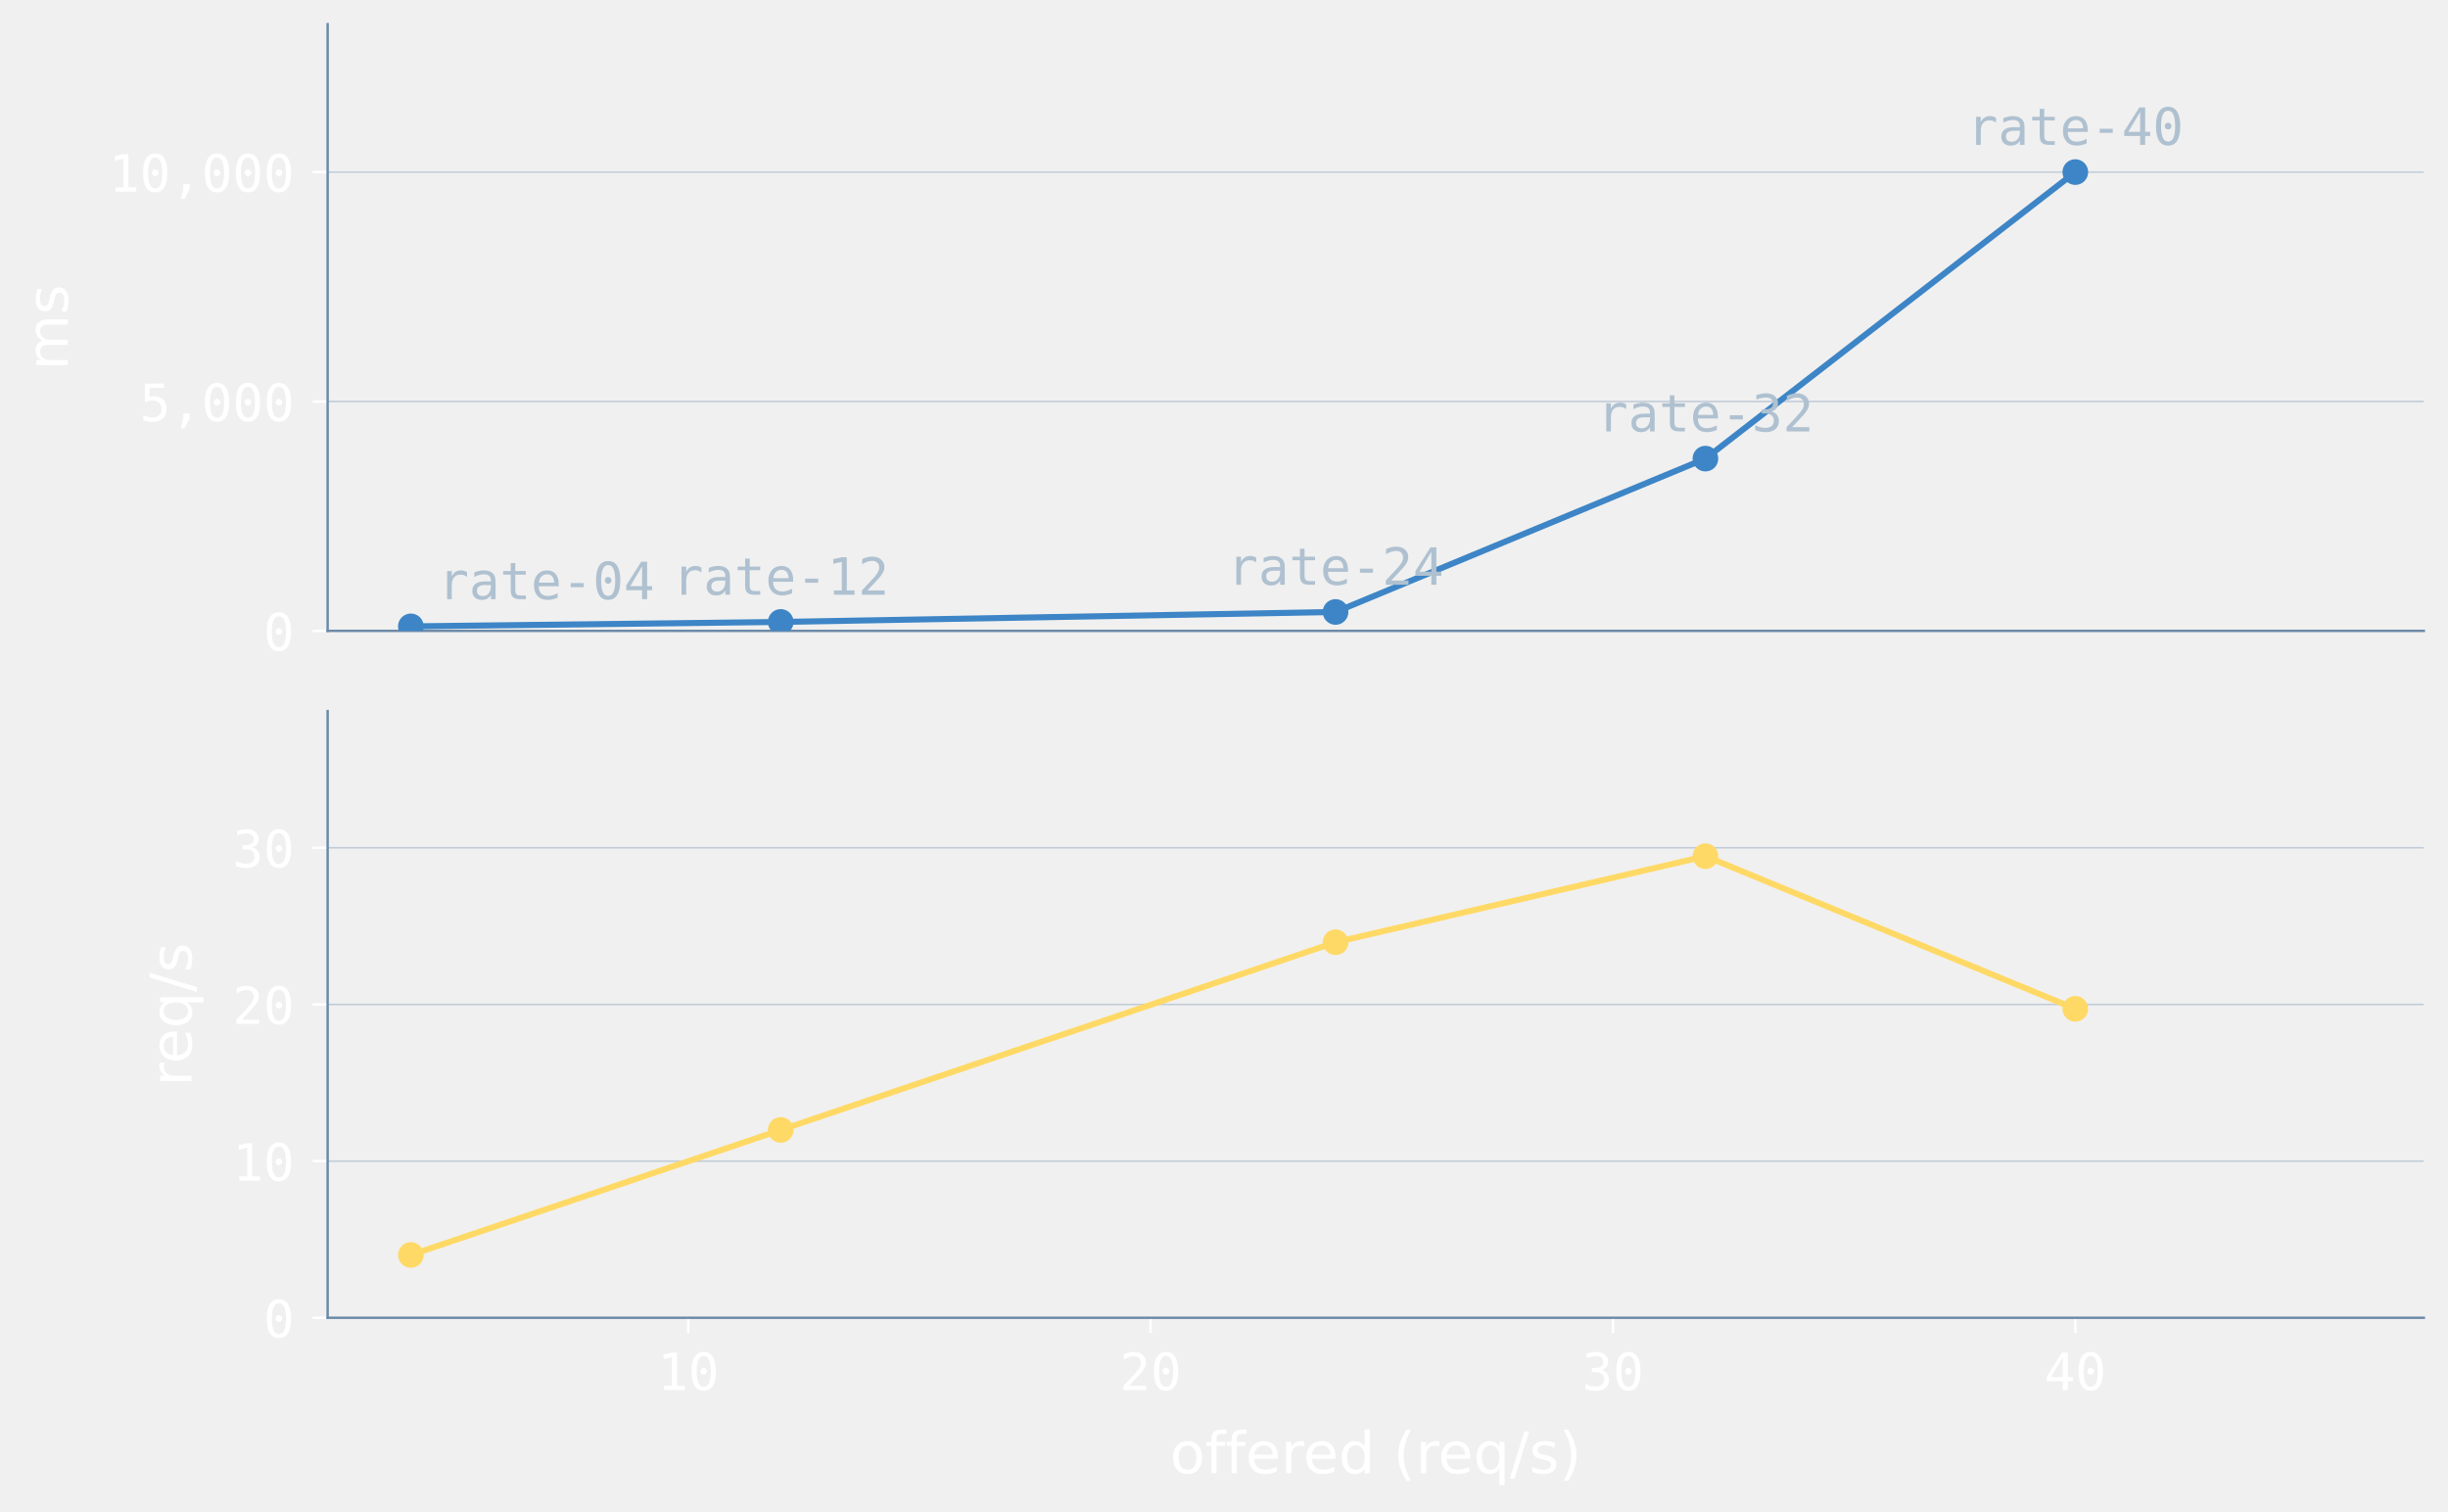
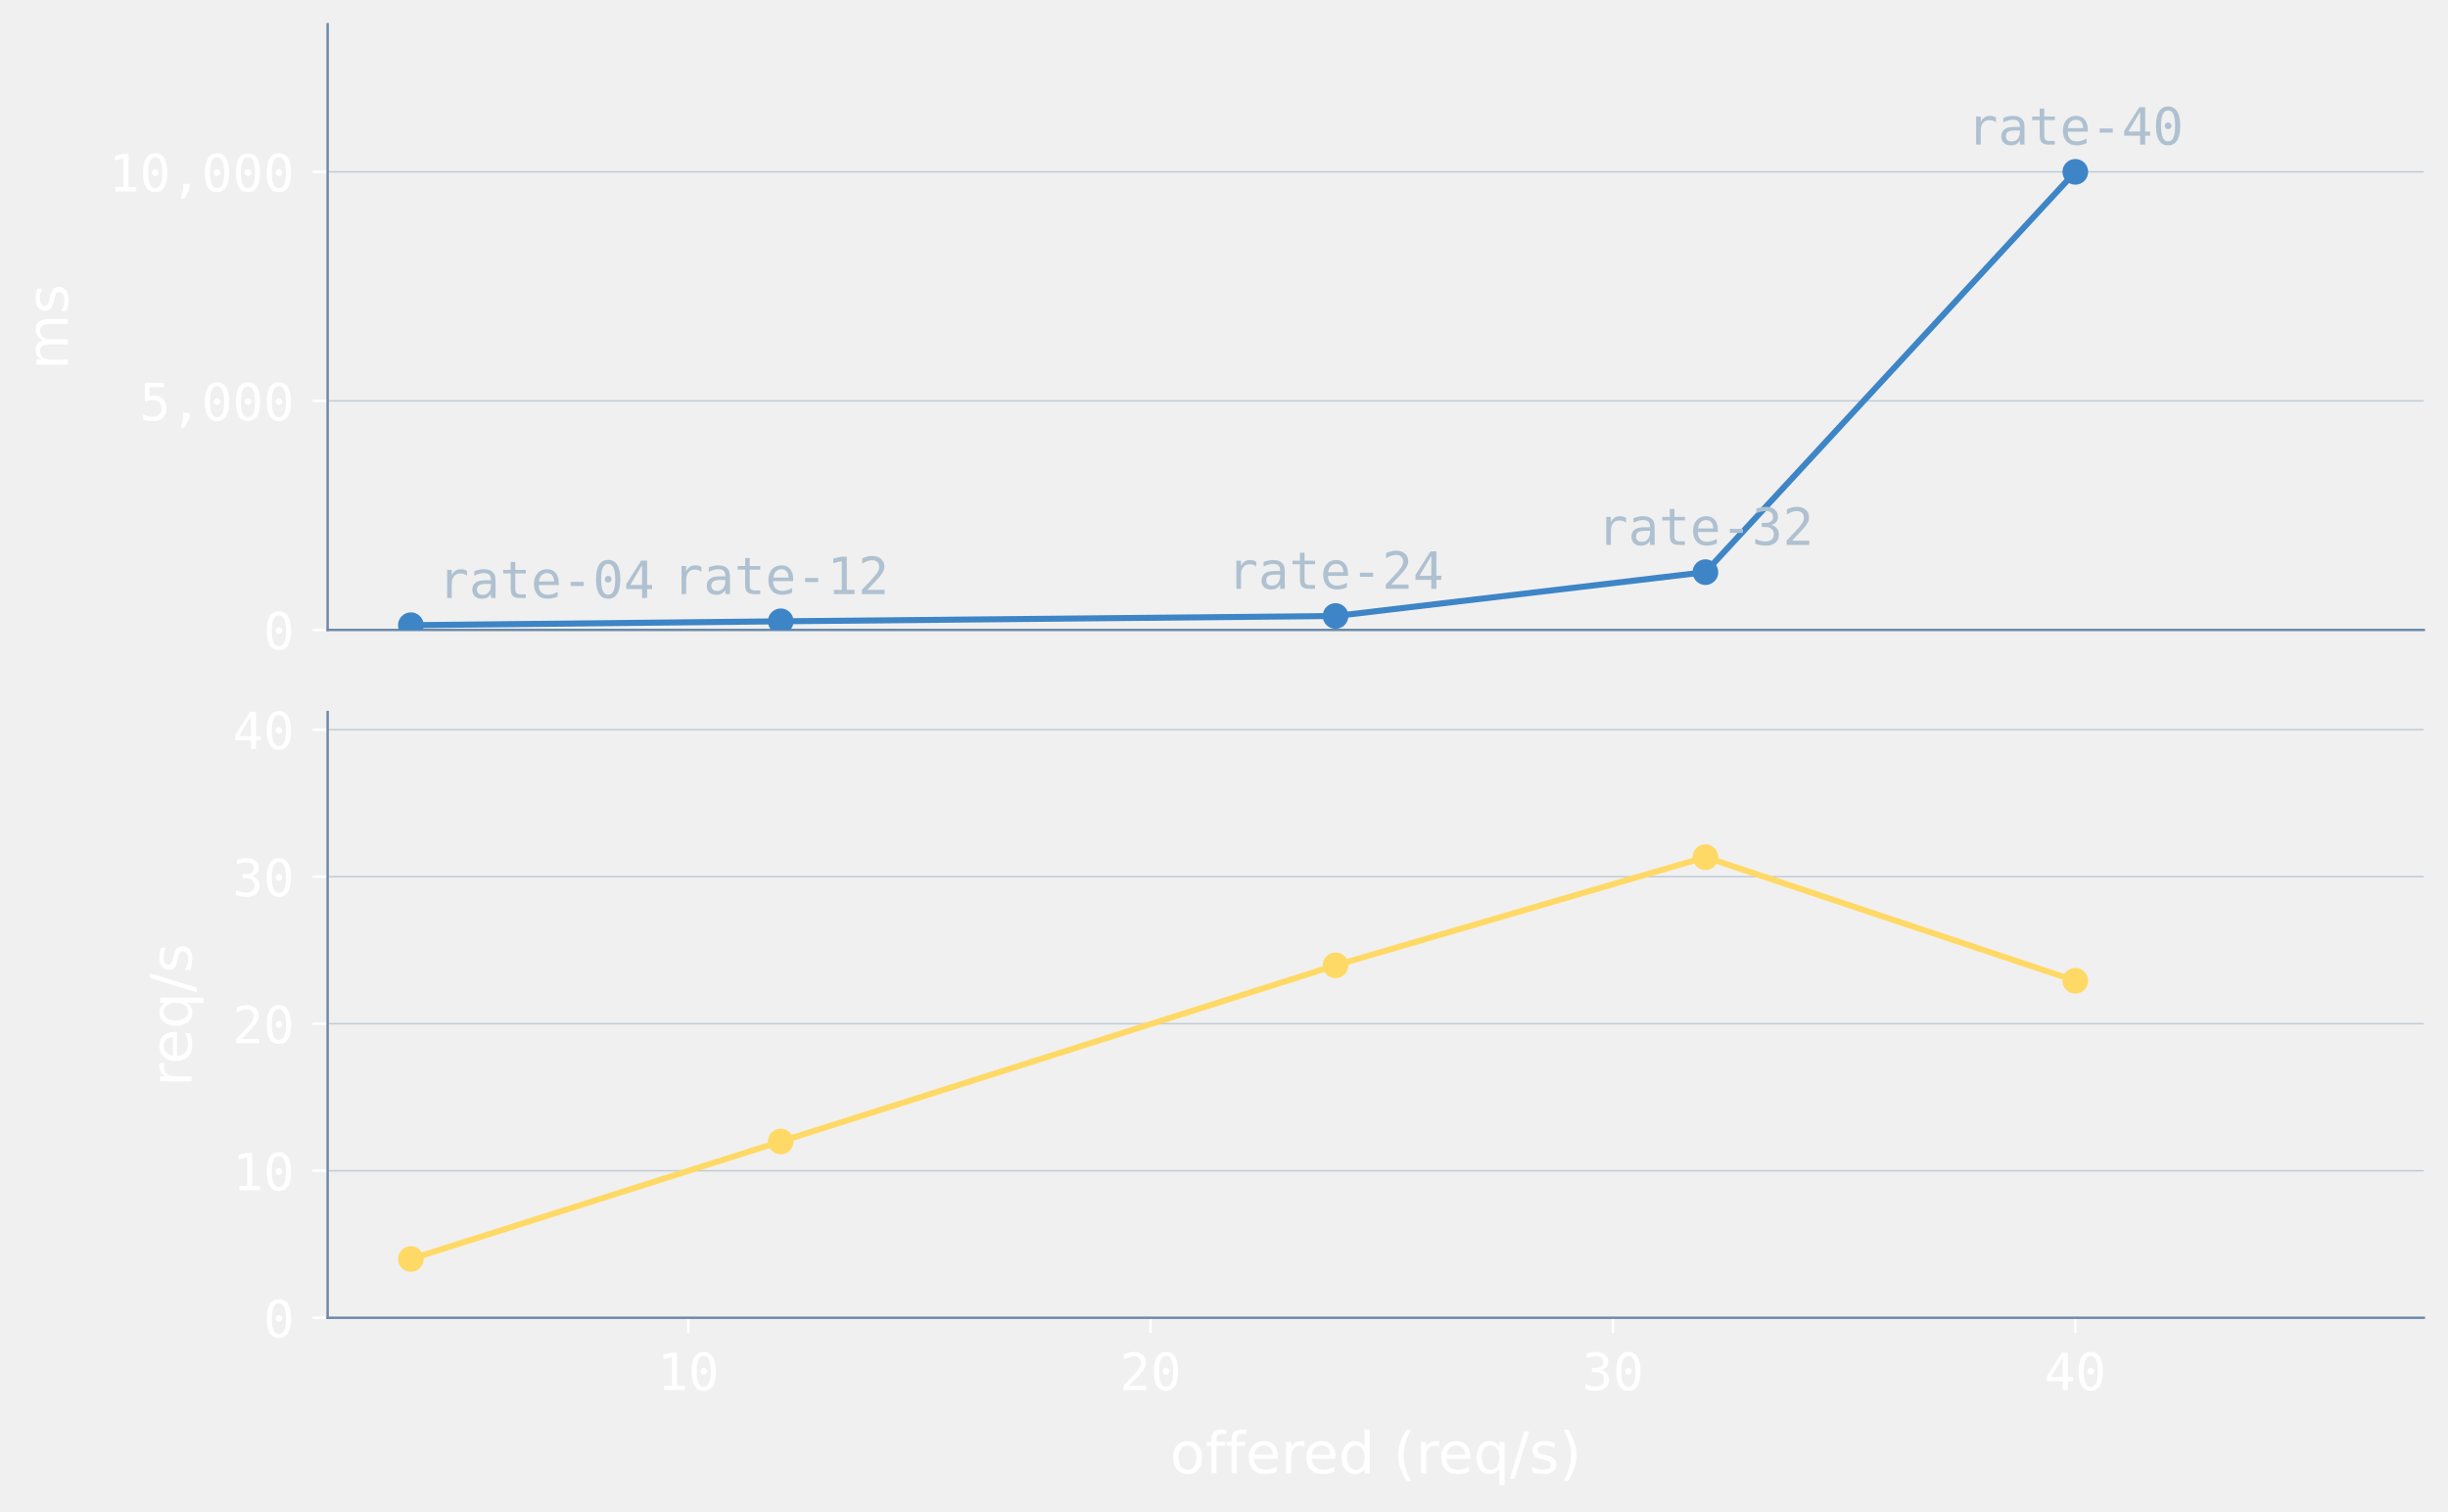
<svg xmlns="http://www.w3.org/2000/svg" xmlns:xlink="http://www.w3.org/1999/xlink" width="1620pt" height="1000pt" viewBox="0 0 1620 1000" version="1.1">
  <defs>
    <style type="text/css">*{stroke-linejoin: round; stroke-linecap: butt}</style>
  </defs>
  <g id="figure_1">
    <g id="patch_1">
      <path d="M 0 1000  L 1620 1000  L 1620 0  L 0 0  L 0 1000  z " style="fill: none" />
    </g>
    <g id="axes_1">
      <g id="patch_2">
-         <path d="M 216.814 417.457  L 1604 417.457  L 1604 16  L 216.814 16  L 216.814 417.457  z " style="fill: none" />
+         <path d="M 216.814 416.824  L 1604 416.824  L 1604 16  L 216.814 16  L 216.814 416.824  z " style="fill: none" />
      </g>
      <g id="matplotlib.axis_1">
        <g id="xtick_1">
          <g id="line2d_1" />
        </g>
        <g id="xtick_2">
          <g id="line2d_2" />
        </g>
        <g id="xtick_3">
          <g id="line2d_3" />
        </g>
        <g id="xtick_4">
          <g id="line2d_4" />
        </g>
      </g>
      <g id="matplotlib.axis_2">
        <g id="ytick_1">
          <g id="line2d_5">
-             <path d="M 216.814 417.457  L 1604 417.457  " clip-path="url(#p49d5f08dd9)" style="fill: none; stroke: #6c8aa8; stroke-opacity: 0.35; stroke-linecap: square" />
+             <path d="M 216.814 416.824  L 1604 416.824  " clip-path="url(#p59d361c05e)" style="fill: none; stroke: #6c8aa8; stroke-opacity: 0.35; stroke-linecap: square" />
          </g>
          <g id="line2d_6">
            <defs>
              <path id="m7a5e694007" d="M 0 0  L -10 0  " style="stroke: #ffffff; stroke-width: 1.6" />
            </defs>
            <g>
-               <use xlink:href="#m7a5e694007" x="216.814" y="417.457" style="fill: #ffffff; stroke: #ffffff; stroke-width: 1.6" />
+               <use xlink:href="#m7a5e694007" x="216.814" y="416.824" style="fill: #ffffff; stroke: #ffffff; stroke-width: 1.6" />
            </g>
          </g>
          <g id="text_1">
-             <text style="font-size: 34px; font-family: 'IBM Plex Mono', 'DejaVu Sans Mono', 'Bitstream Vera Sans Mono', 'Computer Modern Typewriter', 'Andale Mono', 'Nimbus Mono L', 'Courier New', 'Courier', 'Fixed', 'Terminal', monospace; text-anchor: end; fill: #ffffff" x="194.814" y="430.373" transform="rotate(-0 194.8144 430.3725)">0</text>
+             <text style="font-size: 34px; font-family: 'IBM Plex Mono', 'DejaVu Sans Mono', 'Bitstream Vera Sans Mono', 'Computer Modern Typewriter', 'Andale Mono', 'Nimbus Mono L', 'Courier New', 'Courier', 'Fixed', 'Terminal', monospace; text-anchor: end; fill: #ffffff" x="194.814" y="429.74" transform="rotate(-0 194.8144 429.7404)">0</text>
          </g>
        </g>
        <g id="ytick_2">
          <g id="line2d_7">
-             <path d="M 216.814 265.679  L 1604 265.679  " clip-path="url(#p49d5f08dd9)" style="fill: none; stroke: #6c8aa8; stroke-opacity: 0.35; stroke-linecap: square" />
+             <path d="M 216.814 265.282  L 1604 265.282  " clip-path="url(#p59d361c05e)" style="fill: none; stroke: #6c8aa8; stroke-opacity: 0.35; stroke-linecap: square" />
          </g>
          <g id="line2d_8">
            <g>
-               <use xlink:href="#m7a5e694007" x="216.814" y="265.679" style="fill: #ffffff; stroke: #ffffff; stroke-width: 1.6" />
+               <use xlink:href="#m7a5e694007" x="216.814" y="265.282" style="fill: #ffffff; stroke: #ffffff; stroke-width: 1.6" />
            </g>
          </g>
          <g id="text_2">
-             <text style="font-size: 34px; font-family: 'IBM Plex Mono', 'DejaVu Sans Mono', 'Bitstream Vera Sans Mono', 'Computer Modern Typewriter', 'Andale Mono', 'Nimbus Mono L', 'Courier New', 'Courier', 'Fixed', 'Terminal', monospace; text-anchor: end; fill: #ffffff" x="194.814" y="278.595" transform="rotate(-0 194.8144 278.5948)">5,000</text>
+             <text style="font-size: 34px; font-family: 'IBM Plex Mono', 'DejaVu Sans Mono', 'Bitstream Vera Sans Mono', 'Computer Modern Typewriter', 'Andale Mono', 'Nimbus Mono L', 'Courier New', 'Courier', 'Fixed', 'Terminal', monospace; text-anchor: end; fill: #ffffff" x="194.814" y="278.198" transform="rotate(-0 194.8144 278.1981)">5,000</text>
          </g>
        </g>
        <g id="ytick_3">
          <g id="line2d_9">
-             <path d="M 216.814 113.901  L 1604 113.901  " clip-path="url(#p49d5f08dd9)" style="fill: none; stroke: #6c8aa8; stroke-opacity: 0.35; stroke-linecap: square" />
+             <path d="M 216.814 113.74  L 1604 113.74  " clip-path="url(#p59d361c05e)" style="fill: none; stroke: #6c8aa8; stroke-opacity: 0.35; stroke-linecap: square" />
          </g>
          <g id="line2d_10">
            <g>
-               <use xlink:href="#m7a5e694007" x="216.814" y="113.901" style="fill: #ffffff; stroke: #ffffff; stroke-width: 1.6" />
+               <use xlink:href="#m7a5e694007" x="216.814" y="113.74" style="fill: #ffffff; stroke: #ffffff; stroke-width: 1.6" />
            </g>
          </g>
          <g id="text_3">
-             <text style="font-size: 34px; font-family: 'IBM Plex Mono', 'DejaVu Sans Mono', 'Bitstream Vera Sans Mono', 'Computer Modern Typewriter', 'Andale Mono', 'Nimbus Mono L', 'Courier New', 'Courier', 'Fixed', 'Terminal', monospace; text-anchor: end; fill: #ffffff" x="194.814" y="126.817" transform="rotate(-0 194.8144 126.8172)">10,000</text>
+             <text style="font-size: 34px; font-family: 'IBM Plex Mono', 'DejaVu Sans Mono', 'Bitstream Vera Sans Mono', 'Computer Modern Typewriter', 'Andale Mono', 'Nimbus Mono L', 'Courier New', 'Courier', 'Fixed', 'Terminal', monospace; text-anchor: end; fill: #ffffff" x="194.814" y="126.656" transform="rotate(-0 194.8144 126.6558)">10,000</text>
          </g>
        </g>
        <g id="text_4">
-           <text style="font-size: 38px; font-family: 'Poppins', sans-serif, 'DejaVu Sans'; text-anchor: middle; fill: #ffffff" x="44.871" y="216.728" transform="rotate(-90 44.87109 216.7283)">ms</text>
+           <text style="font-size: 38px; font-family: 'Poppins', sans-serif, 'DejaVu Sans'; text-anchor: middle; fill: #ffffff" x="44.871" y="216.412" transform="rotate(-90 44.87109 216.4122)">ms</text>
        </g>
      </g>
      <g id="patch_3">
-         <path d="M 216.814 417.457  L 216.814 16  " style="fill: none; stroke: #6c8aa8; stroke-width: 1.6; stroke-linejoin: miter; stroke-linecap: square" />
+         <path d="M 216.814 416.824  L 216.814 16  " style="fill: none; stroke: #6c8aa8; stroke-width: 1.6; stroke-linejoin: miter; stroke-linecap: square" />
      </g>
      <g id="patch_4">
-         <path d="M 216.814 417.457  L 1604 417.457  " style="fill: none; stroke: #6c8aa8; stroke-width: 1.6; stroke-linejoin: miter; stroke-linecap: square" />
+         <path d="M 216.814 416.824  L 1604 416.824  " style="fill: none; stroke: #6c8aa8; stroke-width: 1.6; stroke-linejoin: miter; stroke-linecap: square" />
      </g>
      <g id="line2d_11">
-         <path d="M 271.888 414.482  L 516.66 411.537  L 883.818 404.95  L 1128.59 303.471  L 1373.362 113.871  " clip-path="url(#p49d5f08dd9)" style="fill: none; stroke: #3d85c6; stroke-width: 4; stroke-linecap: square" />
+         <path d="M 271.888 413.703  L 516.66 411.126  L 883.818 407.611  L 1128.59 378.605  L 1373.362 113.709  " clip-path="url(#p59d361c05e)" style="fill: none; stroke: #3d85c6; stroke-width: 4; stroke-linecap: square" />
        <defs>
          <path id="ma0158c9866" d="M 0 8  C 2.122 8 4.157 7.157 5.657 5.657  C 7.157 4.157 8 2.122 8 0  C 8 -2.122 7.157 -4.157 5.657 -5.657  C 4.157 -7.157 2.122 -8 0 -8  C -2.122 -8 -4.157 -7.157 -5.657 -5.657  C -7.157 -4.157 -8 -2.122 -8 0  C -8 2.122 -7.157 4.157 -5.657 5.657  C -4.157 7.157 -2.122 8 0 8  z " style="stroke: #3d85c6" />
        </defs>
-         <g clip-path="url(#p49d5f08dd9)">
-           <use xlink:href="#ma0158c9866" x="271.888" y="414.482" style="fill: #3d85c6; stroke: #3d85c6" />
-           <use xlink:href="#ma0158c9866" x="516.66" y="411.537" style="fill: #3d85c6; stroke: #3d85c6" />
-           <use xlink:href="#ma0158c9866" x="883.818" y="404.95" style="fill: #3d85c6; stroke: #3d85c6" />
-           <use xlink:href="#ma0158c9866" x="1128.59" y="303.471" style="fill: #3d85c6; stroke: #3d85c6" />
-           <use xlink:href="#ma0158c9866" x="1373.362" y="113.871" style="fill: #3d85c6; stroke: #3d85c6" />
+         <g clip-path="url(#p59d361c05e)">
+           <use xlink:href="#ma0158c9866" x="271.888" y="413.703" style="fill: #3d85c6; stroke: #3d85c6" />
+           <use xlink:href="#ma0158c9866" x="516.66" y="411.126" style="fill: #3d85c6; stroke: #3d85c6" />
+           <use xlink:href="#ma0158c9866" x="883.818" y="407.611" style="fill: #3d85c6; stroke: #3d85c6" />
+           <use xlink:href="#ma0158c9866" x="1128.59" y="378.605" style="fill: #3d85c6; stroke: #3d85c6" />
+           <use xlink:href="#ma0158c9866" x="1373.362" y="113.709" style="fill: #3d85c6; stroke: #3d85c6" />
        </g>
      </g>
      <g id="text_5">
-         <text style="font-size: 34px; font-family: 'IBM Plex Mono', 'DejaVu Sans Mono', 'Bitstream Vera Sans Mono', 'Computer Modern Typewriter', 'Andale Mono', 'Nimbus Mono L', 'Courier New', 'Courier', 'Fixed', 'Terminal', monospace; text-anchor: start; fill: #afc1d0" x="289.888" y="396.482" transform="rotate(-0 289.8881 396.4817)">rate-04</text>
+         <text style="font-size: 34px; font-family: 'IBM Plex Mono', 'DejaVu Sans Mono', 'Bitstream Vera Sans Mono', 'Computer Modern Typewriter', 'Andale Mono', 'Nimbus Mono L', 'Courier New', 'Courier', 'Fixed', 'Terminal', monospace; text-anchor: start; fill: #afc1d0" x="289.888" y="395.703" transform="rotate(-0 289.8881 395.7026)">rate-04</text>
      </g>
      <g id="text_6">
-         <text style="font-size: 34px; font-family: 'IBM Plex Mono', 'DejaVu Sans Mono', 'Bitstream Vera Sans Mono', 'Computer Modern Typewriter', 'Andale Mono', 'Nimbus Mono L', 'Courier New', 'Courier', 'Fixed', 'Terminal', monospace; text-anchor: middle; fill: #afc1d0" x="516.66" y="393.537" transform="rotate(-0 516.6601 393.5372)">rate-12</text>
+         <text style="font-size: 34px; font-family: 'IBM Plex Mono', 'DejaVu Sans Mono', 'Bitstream Vera Sans Mono', 'Computer Modern Typewriter', 'Andale Mono', 'Nimbus Mono L', 'Courier New', 'Courier', 'Fixed', 'Terminal', monospace; text-anchor: middle; fill: #afc1d0" x="516.66" y="393.126" transform="rotate(-0 516.6601 393.1264)">rate-12</text>
      </g>
      <g id="text_7">
-         <text style="font-size: 34px; font-family: 'IBM Plex Mono', 'DejaVu Sans Mono', 'Bitstream Vera Sans Mono', 'Computer Modern Typewriter', 'Andale Mono', 'Nimbus Mono L', 'Courier New', 'Courier', 'Fixed', 'Terminal', monospace; text-anchor: middle; fill: #afc1d0" x="883.818" y="386.95" transform="rotate(-0 883.8182 386.95)">rate-24</text>
+         <text style="font-size: 34px; font-family: 'IBM Plex Mono', 'DejaVu Sans Mono', 'Bitstream Vera Sans Mono', 'Computer Modern Typewriter', 'Andale Mono', 'Nimbus Mono L', 'Courier New', 'Courier', 'Fixed', 'Terminal', monospace; text-anchor: middle; fill: #afc1d0" x="883.818" y="389.611" transform="rotate(-0 883.8182 389.6106)">rate-24</text>
      </g>
      <g id="text_8">
-         <text style="font-size: 34px; font-family: 'IBM Plex Mono', 'DejaVu Sans Mono', 'Bitstream Vera Sans Mono', 'Computer Modern Typewriter', 'Andale Mono', 'Nimbus Mono L', 'Courier New', 'Courier', 'Fixed', 'Terminal', monospace; text-anchor: middle; fill: #afc1d0" x="1128.59" y="285.471" transform="rotate(-0 1128.59 285.4715)">rate-32</text>
+         <text style="font-size: 34px; font-family: 'IBM Plex Mono', 'DejaVu Sans Mono', 'Bitstream Vera Sans Mono', 'Computer Modern Typewriter', 'Andale Mono', 'Nimbus Mono L', 'Courier New', 'Courier', 'Fixed', 'Terminal', monospace; text-anchor: middle; fill: #afc1d0" x="1128.59" y="360.605" transform="rotate(-0 1128.59 360.6054)">rate-32</text>
      </g>
      <g id="text_9">
-         <text style="font-size: 34px; font-family: 'IBM Plex Mono', 'DejaVu Sans Mono', 'Bitstream Vera Sans Mono', 'Computer Modern Typewriter', 'Andale Mono', 'Nimbus Mono L', 'Courier New', 'Courier', 'Fixed', 'Terminal', monospace; text-anchor: middle; fill: #afc1d0" x="1373.362" y="95.871" transform="rotate(-0 1373.362 95.87078)">rate-40</text>
+         <text style="font-size: 34px; font-family: 'IBM Plex Mono', 'DejaVu Sans Mono', 'Bitstream Vera Sans Mono', 'Computer Modern Typewriter', 'Andale Mono', 'Nimbus Mono L', 'Courier New', 'Courier', 'Fixed', 'Terminal', monospace; text-anchor: middle; fill: #afc1d0" x="1373.362" y="95.709" transform="rotate(-0 1373.362 95.70945)">rate-40</text>
      </g>
    </g>
    <g id="axes_2">
      <g id="patch_5">
-         <path d="M 216.814 871.997  L 1604 871.997  L 1604 470.541  L 216.814 470.541  L 216.814 871.997  z " style="fill: none" />
+         <path d="M 216.814 871.997  L 1604 871.997  L 1604 471.173  L 216.814 471.173  L 216.814 871.997  z " style="fill: none" />
      </g>
      <g id="matplotlib.axis_3">
        <g id="xtick_5">
          <g id="line2d_12">
            <defs>
              <path id="mb8e4c66821" d="M 0 0  L 0 10  " style="stroke: #ffffff; stroke-width: 1.6" />
            </defs>
            <g>
              <use xlink:href="#mb8e4c66821" x="455.467" y="871.997" style="fill: #ffffff; stroke: #ffffff; stroke-width: 1.6" />
            </g>
          </g>
          <g id="text_10">
            <text style="font-size: 34px; font-family: 'IBM Plex Mono', 'DejaVu Sans Mono', 'Bitstream Vera Sans Mono', 'Computer Modern Typewriter', 'Andale Mono', 'Nimbus Mono L', 'Courier New', 'Courier', 'Fixed', 'Terminal', monospace; text-anchor: middle; fill: #ffffff" x="455.467" y="919.829" transform="rotate(-0 455.4671 919.8291)">10</text>
          </g>
        </g>
        <g id="xtick_6">
          <g id="line2d_13">
            <g>
              <use xlink:href="#mb8e4c66821" x="761.432" y="871.997" style="fill: #ffffff; stroke: #ffffff; stroke-width: 1.6" />
            </g>
          </g>
          <g id="text_11">
            <text style="font-size: 34px; font-family: 'IBM Plex Mono', 'DejaVu Sans Mono', 'Bitstream Vera Sans Mono', 'Computer Modern Typewriter', 'Andale Mono', 'Nimbus Mono L', 'Courier New', 'Courier', 'Fixed', 'Terminal', monospace; text-anchor: middle; fill: #ffffff" x="761.432" y="919.829" transform="rotate(-0 761.4322 919.8291)">20</text>
          </g>
        </g>
        <g id="xtick_7">
          <g id="line2d_14">
            <g>
              <use xlink:href="#mb8e4c66821" x="1067.397" y="871.997" style="fill: #ffffff; stroke: #ffffff; stroke-width: 1.6" />
            </g>
          </g>
          <g id="text_12">
            <text style="font-size: 34px; font-family: 'IBM Plex Mono', 'DejaVu Sans Mono', 'Bitstream Vera Sans Mono', 'Computer Modern Typewriter', 'Andale Mono', 'Nimbus Mono L', 'Courier New', 'Courier', 'Fixed', 'Terminal', monospace; text-anchor: middle; fill: #ffffff" x="1067.397" y="919.829" transform="rotate(-0 1067.397 919.8291)">30</text>
          </g>
        </g>
        <g id="xtick_8">
          <g id="line2d_15">
            <g>
              <use xlink:href="#mb8e4c66821" x="1373.362" y="871.997" style="fill: #ffffff; stroke: #ffffff; stroke-width: 1.6" />
            </g>
          </g>
          <g id="text_13">
            <text style="font-size: 34px; font-family: 'IBM Plex Mono', 'DejaVu Sans Mono', 'Bitstream Vera Sans Mono', 'Computer Modern Typewriter', 'Andale Mono', 'Nimbus Mono L', 'Courier New', 'Courier', 'Fixed', 'Terminal', monospace; text-anchor: middle; fill: #ffffff" x="1373.362" y="919.829" transform="rotate(-0 1373.362 919.8291)">40</text>
          </g>
        </g>
        <g id="text_14">
          <text style="font-size: 38px; font-family: 'Poppins', sans-serif, 'DejaVu Sans'; text-anchor: middle; fill: #ffffff" x="910.407" y="974.871" transform="rotate(-0 910.4072 974.8711)">offered  (req/s)</text>
        </g>
      </g>
      <g id="matplotlib.axis_4">
        <g id="ytick_4">
          <g id="line2d_16">
-             <path d="M 216.814 871.997  L 1604 871.997  " clip-path="url(#pf64baa75da)" style="fill: none; stroke: #6c8aa8; stroke-opacity: 0.35; stroke-linecap: square" />
+             <path d="M 216.814 871.997  L 1604 871.997  " clip-path="url(#p38d1f383f7)" style="fill: none; stroke: #6c8aa8; stroke-opacity: 0.35; stroke-linecap: square" />
          </g>
          <g id="line2d_17">
            <g>
              <use xlink:href="#m7a5e694007" x="216.814" y="871.997" style="fill: #ffffff; stroke: #ffffff; stroke-width: 1.6" />
            </g>
          </g>
          <g id="text_15">
            <text style="font-size: 34px; font-family: 'IBM Plex Mono', 'DejaVu Sans Mono', 'Bitstream Vera Sans Mono', 'Computer Modern Typewriter', 'Andale Mono', 'Nimbus Mono L', 'Courier New', 'Courier', 'Fixed', 'Terminal', monospace; text-anchor: end; fill: #ffffff" x="194.814" y="884.913" transform="rotate(-0 194.8144 884.913)">0</text>
          </g>
        </g>
        <g id="ytick_5">
          <g id="line2d_18">
-             <path d="M 216.814 768.323  L 1604 768.323  " clip-path="url(#pf64baa75da)" style="fill: none; stroke: #6c8aa8; stroke-opacity: 0.35; stroke-linecap: square" />
+             <path d="M 216.814 774.704  L 1604 774.704  " clip-path="url(#p38d1f383f7)" style="fill: none; stroke: #6c8aa8; stroke-opacity: 0.35; stroke-linecap: square" />
          </g>
          <g id="line2d_19">
            <g>
-               <use xlink:href="#m7a5e694007" x="216.814" y="768.323" style="fill: #ffffff; stroke: #ffffff; stroke-width: 1.6" />
+               <use xlink:href="#m7a5e694007" x="216.814" y="774.704" style="fill: #ffffff; stroke: #ffffff; stroke-width: 1.6" />
            </g>
          </g>
          <g id="text_16">
-             <text style="font-size: 34px; font-family: 'IBM Plex Mono', 'DejaVu Sans Mono', 'Bitstream Vera Sans Mono', 'Computer Modern Typewriter', 'Andale Mono', 'Nimbus Mono L', 'Courier New', 'Courier', 'Fixed', 'Terminal', monospace; text-anchor: end; fill: #ffffff" x="194.814" y="781.239" transform="rotate(-0 194.8144 781.239)">10</text>
+             <text style="font-size: 34px; font-family: 'IBM Plex Mono', 'DejaVu Sans Mono', 'Bitstream Vera Sans Mono', 'Computer Modern Typewriter', 'Andale Mono', 'Nimbus Mono L', 'Courier New', 'Courier', 'Fixed', 'Terminal', monospace; text-anchor: end; fill: #ffffff" x="194.814" y="787.62" transform="rotate(-0 194.8144 787.6199)">10</text>
          </g>
        </g>
        <g id="ytick_6">
          <g id="line2d_20">
-             <path d="M 216.814 664.649  L 1604 664.649  " clip-path="url(#pf64baa75da)" style="fill: none; stroke: #6c8aa8; stroke-opacity: 0.35; stroke-linecap: square" />
+             <path d="M 216.814 677.411  L 1604 677.411  " clip-path="url(#p38d1f383f7)" style="fill: none; stroke: #6c8aa8; stroke-opacity: 0.35; stroke-linecap: square" />
          </g>
          <g id="line2d_21">
            <g>
-               <use xlink:href="#m7a5e694007" x="216.814" y="664.649" style="fill: #ffffff; stroke: #ffffff; stroke-width: 1.6" />
+               <use xlink:href="#m7a5e694007" x="216.814" y="677.411" style="fill: #ffffff; stroke: #ffffff; stroke-width: 1.6" />
            </g>
          </g>
          <g id="text_17">
-             <text style="font-size: 34px; font-family: 'IBM Plex Mono', 'DejaVu Sans Mono', 'Bitstream Vera Sans Mono', 'Computer Modern Typewriter', 'Andale Mono', 'Nimbus Mono L', 'Courier New', 'Courier', 'Fixed', 'Terminal', monospace; text-anchor: end; fill: #ffffff" x="194.814" y="677.565" transform="rotate(-0 194.8144 677.5649)">20</text>
+             <text style="font-size: 34px; font-family: 'IBM Plex Mono', 'DejaVu Sans Mono', 'Bitstream Vera Sans Mono', 'Computer Modern Typewriter', 'Andale Mono', 'Nimbus Mono L', 'Courier New', 'Courier', 'Fixed', 'Terminal', monospace; text-anchor: end; fill: #ffffff" x="194.814" y="690.327" transform="rotate(-0 194.8144 690.3267)">20</text>
          </g>
        </g>
        <g id="ytick_7">
          <g id="line2d_22">
-             <path d="M 216.814 560.975  L 1604 560.975  " clip-path="url(#pf64baa75da)" style="fill: none; stroke: #6c8aa8; stroke-opacity: 0.35; stroke-linecap: square" />
+             <path d="M 216.814 580.118  L 1604 580.118  " clip-path="url(#p38d1f383f7)" style="fill: none; stroke: #6c8aa8; stroke-opacity: 0.35; stroke-linecap: square" />
          </g>
          <g id="line2d_23">
            <g>
-               <use xlink:href="#m7a5e694007" x="216.814" y="560.975" style="fill: #ffffff; stroke: #ffffff; stroke-width: 1.6" />
+               <use xlink:href="#m7a5e694007" x="216.814" y="580.118" style="fill: #ffffff; stroke: #ffffff; stroke-width: 1.6" />
            </g>
          </g>
          <g id="text_18">
-             <text style="font-size: 34px; font-family: 'IBM Plex Mono', 'DejaVu Sans Mono', 'Bitstream Vera Sans Mono', 'Computer Modern Typewriter', 'Andale Mono', 'Nimbus Mono L', 'Courier New', 'Courier', 'Fixed', 'Terminal', monospace; text-anchor: end; fill: #ffffff" x="194.814" y="573.891" transform="rotate(-0 194.8144 573.8909)">30</text>
-           </g>
-         </g>
-         <g id="text_19">
-           <text style="font-size: 38px; font-family: 'Poppins', sans-serif, 'DejaVu Sans'; text-anchor: middle; fill: #ffffff" x="126.747" y="671.269" transform="rotate(-90 126.7473 671.2688)">req/s</text>
+             <text style="font-size: 34px; font-family: 'IBM Plex Mono', 'DejaVu Sans Mono', 'Bitstream Vera Sans Mono', 'Computer Modern Typewriter', 'Andale Mono', 'Nimbus Mono L', 'Courier New', 'Courier', 'Fixed', 'Terminal', monospace; text-anchor: end; fill: #ffffff" x="194.814" y="593.034" transform="rotate(-0 194.8144 593.0336)">30</text>
+           </g>
+         </g>
+         <g id="ytick_8">
+           <g id="line2d_24">
+             <path d="M 216.814 482.824  L 1604 482.824  " clip-path="url(#p38d1f383f7)" style="fill: none; stroke: #6c8aa8; stroke-opacity: 0.35; stroke-linecap: square" />
+           </g>
+           <g id="line2d_25">
+             <g>
+               <use xlink:href="#m7a5e694007" x="216.814" y="482.824" style="fill: #ffffff; stroke: #ffffff; stroke-width: 1.6" />
+             </g>
+           </g>
+           <g id="text_19">
+             <text style="font-size: 34px; font-family: 'IBM Plex Mono', 'DejaVu Sans Mono', 'Bitstream Vera Sans Mono', 'Computer Modern Typewriter', 'Andale Mono', 'Nimbus Mono L', 'Courier New', 'Courier', 'Fixed', 'Terminal', monospace; text-anchor: end; fill: #ffffff" x="194.814" y="495.74" transform="rotate(-0 194.8144 495.7404)">40</text>
+           </g>
+         </g>
+         <g id="text_20">
+           <text style="font-size: 38px; font-family: 'Poppins', sans-serif, 'DejaVu Sans'; text-anchor: middle; fill: #ffffff" x="126.747" y="671.585" transform="rotate(-90 126.7473 671.5848)">req/s</text>
        </g>
      </g>
      <g id="patch_6">
-         <path d="M 216.814 871.997  L 216.814 470.541  " style="fill: none; stroke: #6c8aa8; stroke-width: 1.6; stroke-linejoin: miter; stroke-linecap: square" />
+         <path d="M 216.814 871.997  L 216.814 471.173  " style="fill: none; stroke: #6c8aa8; stroke-width: 1.6; stroke-linejoin: miter; stroke-linecap: square" />
      </g>
      <g id="patch_7">
        <path d="M 216.814 871.997  L 1604 871.997  " style="fill: none; stroke: #6c8aa8; stroke-width: 1.6; stroke-linejoin: miter; stroke-linecap: square" />
      </g>
-       <g id="line2d_24">
-         <path d="M 271.888 830.424  L 516.66 747.692  L 883.818 623.49  L 1128.59 566.573  L 1373.362 667.552  " clip-path="url(#pf64baa75da)" style="fill: none; stroke: #ffd966; stroke-width: 4; stroke-linecap: square" />
+       <g id="line2d_26">
+         <path d="M 271.888 833.08  L 516.66 755.343  L 883.818 638.785  L 1128.59 567.178  L 1373.362 649.001  " clip-path="url(#p38d1f383f7)" style="fill: none; stroke: #ffd966; stroke-width: 4; stroke-linecap: square" />
        <defs>
          <path id="m0f50bdb9f4" d="M 0 8  C 2.122 8 4.157 7.157 5.657 5.657  C 7.157 4.157 8 2.122 8 0  C 8 -2.122 7.157 -4.157 5.657 -5.657  C 4.157 -7.157 2.122 -8 0 -8  C -2.122 -8 -4.157 -7.157 -5.657 -5.657  C -7.157 -4.157 -8 -2.122 -8 0  C -8 2.122 -7.157 4.157 -5.657 5.657  C -4.157 7.157 -2.122 8 0 8  z " style="stroke: #ffd966" />
        </defs>
-         <g clip-path="url(#pf64baa75da)">
-           <use xlink:href="#m0f50bdb9f4" x="271.888" y="830.424" style="fill: #ffd966; stroke: #ffd966" />
-           <use xlink:href="#m0f50bdb9f4" x="516.66" y="747.692" style="fill: #ffd966; stroke: #ffd966" />
-           <use xlink:href="#m0f50bdb9f4" x="883.818" y="623.49" style="fill: #ffd966; stroke: #ffd966" />
-           <use xlink:href="#m0f50bdb9f4" x="1128.59" y="566.573" style="fill: #ffd966; stroke: #ffd966" />
-           <use xlink:href="#m0f50bdb9f4" x="1373.362" y="667.552" style="fill: #ffd966; stroke: #ffd966" />
+         <g clip-path="url(#p38d1f383f7)">
+           <use xlink:href="#m0f50bdb9f4" x="271.888" y="833.08" style="fill: #ffd966; stroke: #ffd966" />
+           <use xlink:href="#m0f50bdb9f4" x="516.66" y="755.343" style="fill: #ffd966; stroke: #ffd966" />
+           <use xlink:href="#m0f50bdb9f4" x="883.818" y="638.785" style="fill: #ffd966; stroke: #ffd966" />
+           <use xlink:href="#m0f50bdb9f4" x="1128.59" y="567.178" style="fill: #ffd966; stroke: #ffd966" />
+           <use xlink:href="#m0f50bdb9f4" x="1373.362" y="649.001" style="fill: #ffd966; stroke: #ffd966" />
        </g>
      </g>
    </g>
  </g>
  <defs>
-     <clipPath id="p49d5f08dd9">
-       <rect x="216.814" y="16" width="1387.186" height="401.457" />
+     <clipPath id="p59d361c05e">
+       <rect x="216.814" y="16" width="1387.186" height="400.824" />
    </clipPath>
-     <clipPath id="pf64baa75da">
-       <rect x="216.814" y="470.541" width="1387.186" height="401.457" />
+     <clipPath id="p38d1f383f7">
+       <rect x="216.814" y="471.173" width="1387.186" height="400.824" />
    </clipPath>
  </defs>
</svg>
